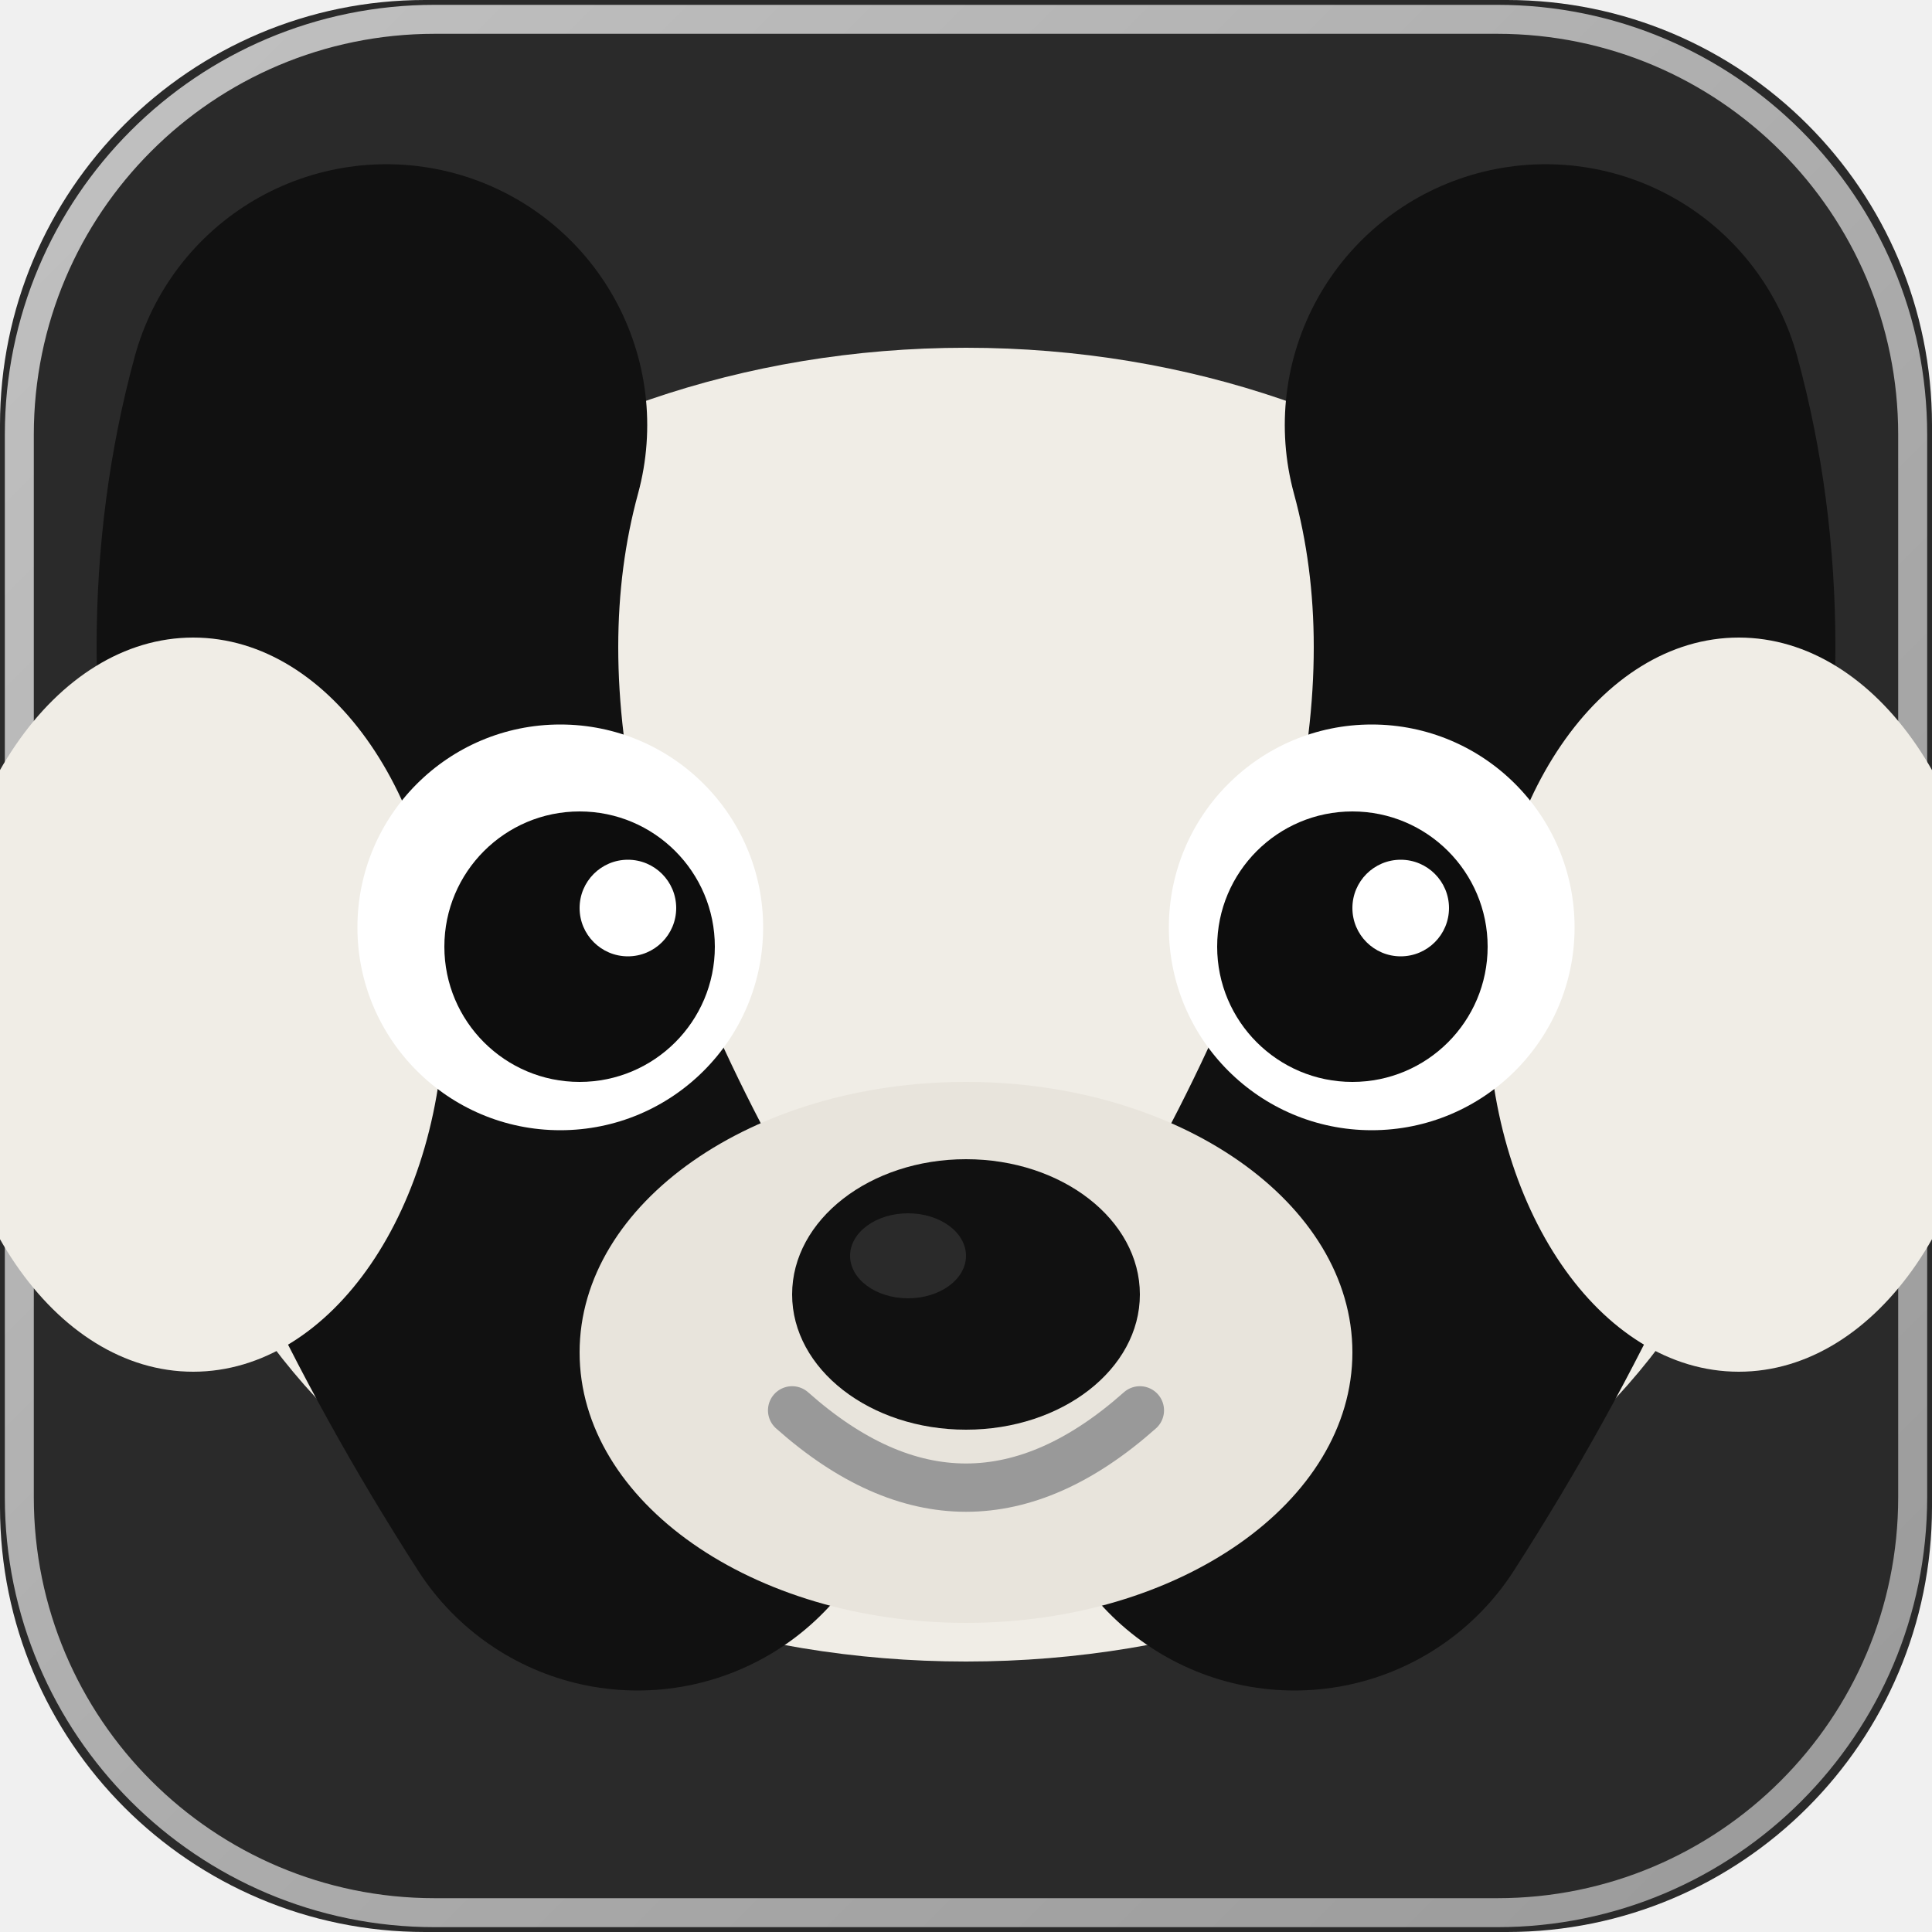
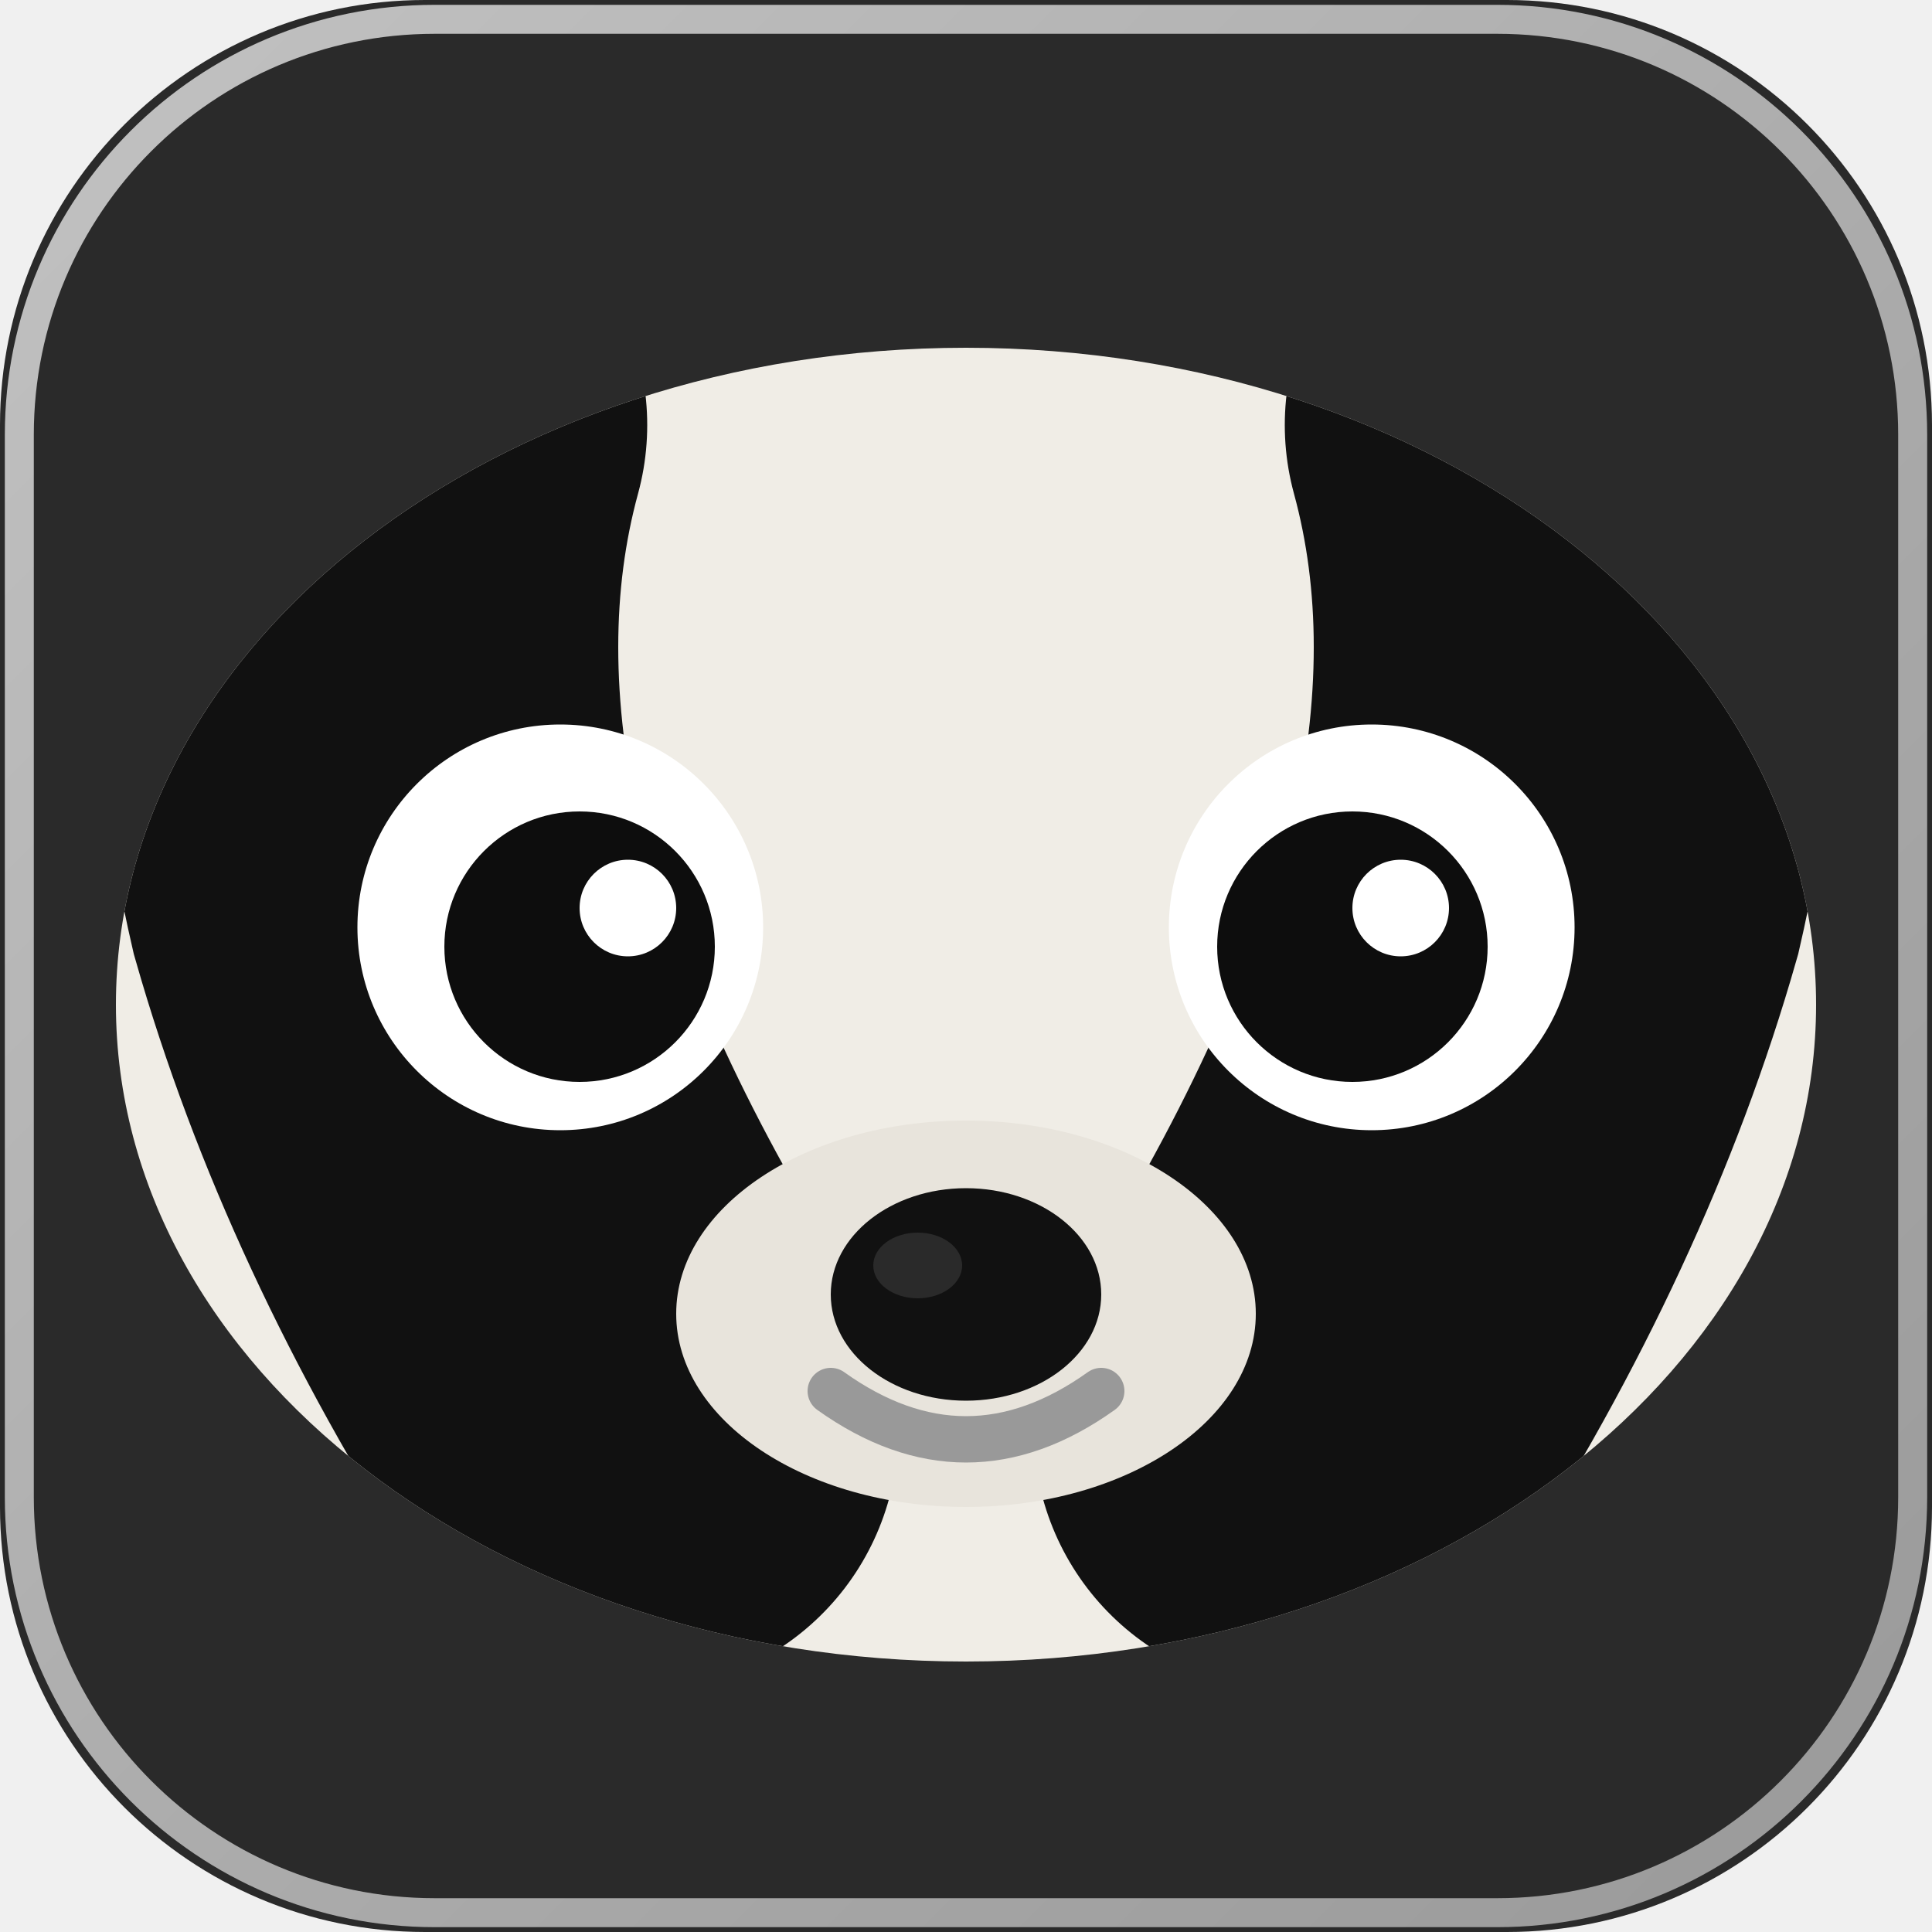
<svg xmlns="http://www.w3.org/2000/svg" width="100" height="100" viewBox="0 0 100 100" fill="none">
  <defs>
    <linearGradient id="borderGrad" x1="0" y1="0" x2="100" y2="100" gradientUnits="userSpaceOnUse">
      <stop offset="0%" stop-color="#c2c2c2" />
      <stop offset="55%" stop-color="#ababab" />
      <stop offset="100%" stop-color="#999" />
    </linearGradient>
+     <clipPath id="headClip">
+       <ellipse cx="50" cy="52" rx="44" ry="34" />
+     </clipPath>
  </defs>
  <rect width="100" height="100" rx="22" fill="#2a2a2a" />
  <rect x="1" y="1" width="98" height="98" rx="21.5" fill="none" stroke="url(#borderGrad)" stroke-width="1.5" />
-   <ellipse cx="50" cy="52" rx="42" ry="34" fill="#F0EDE6" />
-   <ellipse cx="19" cy="24" rx="12" ry="11" fill="#777" />
-   <ellipse cx="81" cy="24" rx="12" ry="11" fill="#777" />
-   <ellipse cx="19" cy="25" rx="7" ry="6.5" fill="#aaa" />
-   <ellipse cx="81" cy="25" rx="7" ry="6.5" fill="#aaa" />
-   <path d="M 33 74 Q 24 60 20 46 Q 17 33 20 22" stroke="#111" stroke-width="27" stroke-linecap="round" fill="none" />
-   <path d="M 67 74 Q 76 60 80 46 Q 83 33 80 22" stroke="#111" stroke-width="27" stroke-linecap="round" fill="none" />
-   <ellipse cx="50" cy="40" rx="10" ry="18" fill="#F0EDE6" />
-   <ellipse cx="10" cy="52" rx="13" ry="19" fill="#F0EDE6" />
-   <ellipse cx="90" cy="52" rx="13" ry="19" fill="#F0EDE6" />
-   <ellipse cx="50" cy="70" rx="20" ry="14" fill="#E8E4DC" />
-   <circle cx="29" cy="48" r="10.5" fill="white" />
-   <circle cx="71" cy="48" r="10.5" fill="white" />
-   <circle cx="30" cy="49" r="7" fill="#0d0d0d" />
-   <circle cx="70" cy="49" r="7" fill="#0d0d0d" />
-   <circle cx="32.5" cy="47" r="2.5" fill="white" />
-   <circle cx="72.5" cy="47" r="2.5" fill="white" />
-   <ellipse cx="50" cy="67" rx="9" ry="7" fill="#111" />
-   <ellipse cx="47" cy="65" rx="3" ry="2.2" fill="#2a2a2a" />
-   <path d="M 41 73 Q 50 81 59 73" stroke="#999" stroke-width="2.5" stroke-linecap="round" fill="none" />
+   <g clip-path="url(#headClip)">
+     <ellipse cx="50" cy="52" rx="44" ry="34" fill="#F0EDE6" />
+     <path d="M 33 74 Q 24 60 20 46 Q 17 33 20 22" stroke="#111" stroke-width="27" stroke-linecap="round" fill="none" />
+     <path d="M 67 74 Q 76 60 80 46 Q 83 33 80 22" stroke="#111" stroke-width="27" stroke-linecap="round" fill="none" />
+     <ellipse cx="50" cy="40" rx="10" ry="18" fill="#F0EDE6" />
+     <ellipse cx="50" cy="68" rx="15" ry="10" fill="#E8E4DC" />
+     <circle cx="29" cy="48" r="10.5" fill="white" />
+     <circle cx="71" cy="48" r="10.5" fill="white" />
+     <circle cx="30" cy="49" r="7" fill="#0d0d0d" />
+     <circle cx="70" cy="49" r="7" fill="#0d0d0d" />
+     <circle cx="32.5" cy="47" r="2.5" fill="white" />
+     <circle cx="72.5" cy="47" r="2.5" fill="white" />
+     <ellipse cx="50" cy="67" rx="7" ry="5.5" fill="#111" />
+     <ellipse cx="47.5" cy="65.5" rx="2.3" ry="1.7" fill="#2a2a2a" />
+     <path d="M 43 72 Q 50 77 57 72" stroke="#999" stroke-width="2.4" stroke-linecap="round" fill="none" />
+   </g>
</svg>
